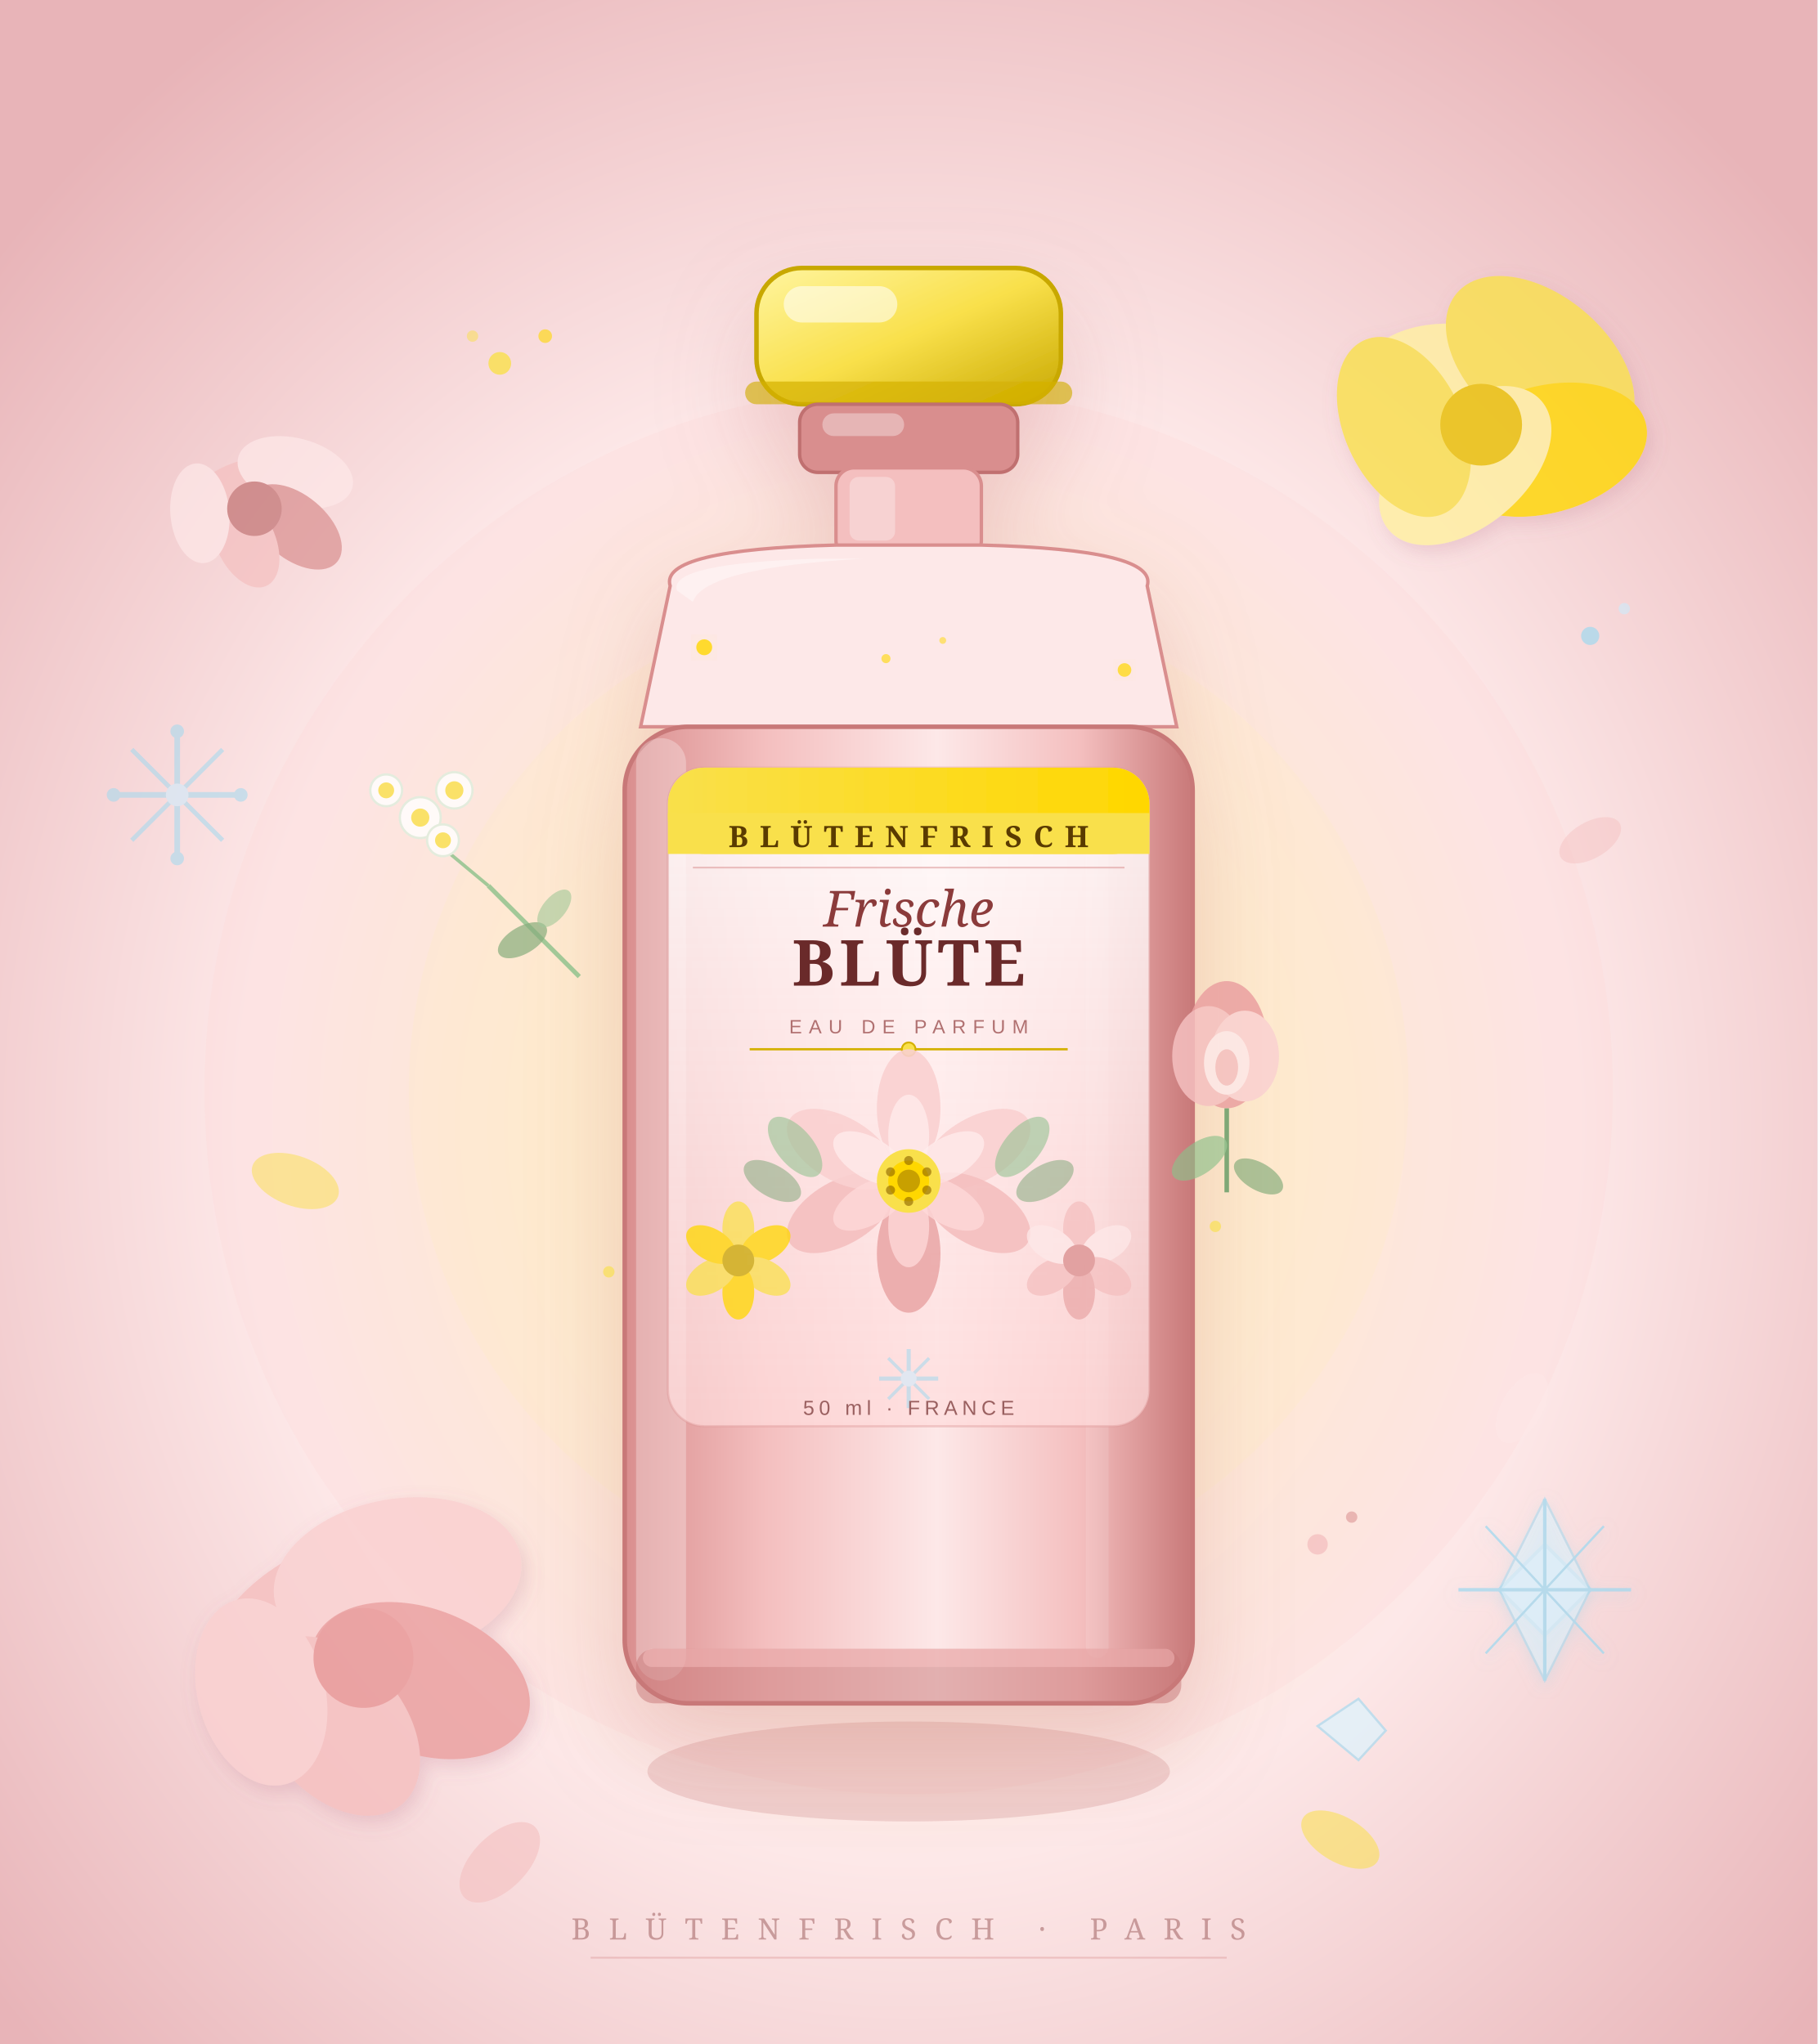
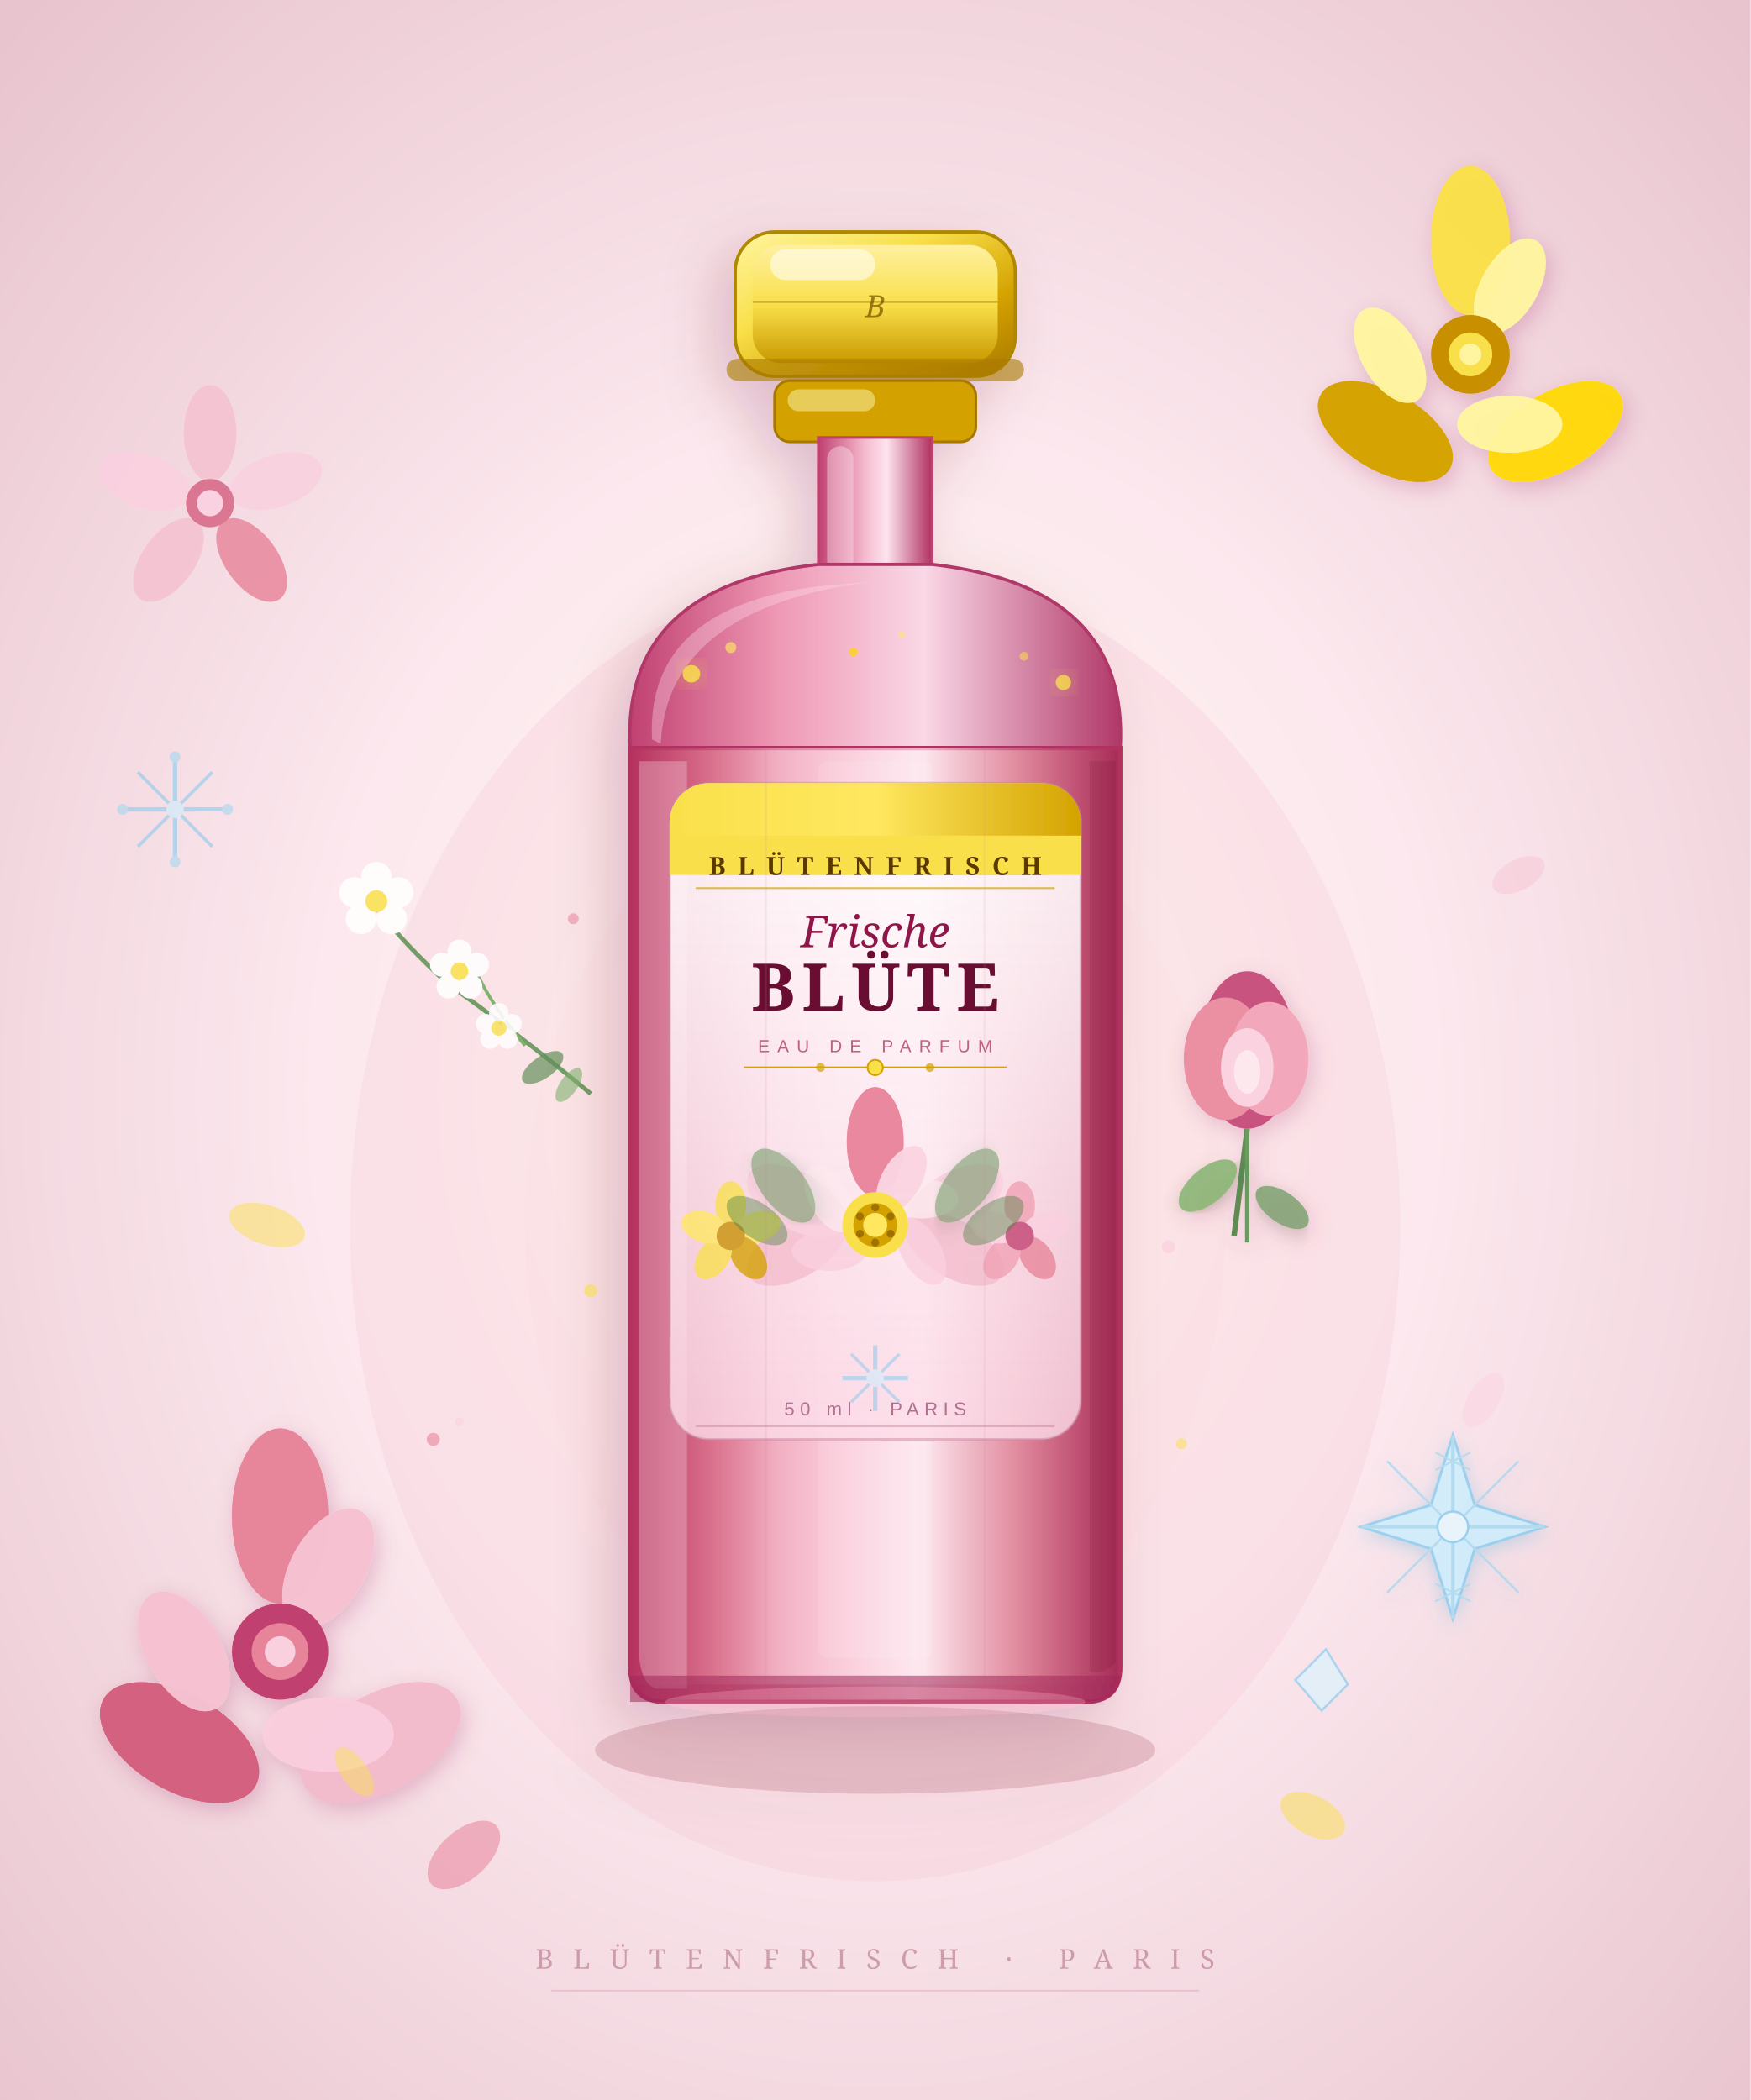
- <svg xmlns="http://www.w3.org/2000/svg" viewBox="0 0 800 900" width="800" height="900">
+ <svg xmlns="http://www.w3.org/2000/svg" viewBox="0 0 800 960" width="800" height="960">
  <defs>
-     <radialGradient id="bgGrad" cx="50%" cy="55%" r="65%">
-       <stop offset="0%" stop-color="#FFF6C0" />
-       <stop offset="55%" stop-color="#FDE8E8" />
-       <stop offset="100%" stop-color="#E8B4B8" />
+     <radialGradient id="bg" cx="50%" cy="52%" r="70%">
+       <stop offset="0%" stop-color="#FFF8F0" />
+       <stop offset="45%" stop-color="#FCE8EE" />
+       <stop offset="100%" stop-color="#E8C4CE" />
    </radialGradient>
-     <linearGradient id="bottleGrad" x1="0%" y1="0%" x2="100%" y2="0%">
-       <stop offset="0%" stop-color="#D98E8E" />
-       <stop offset="25%" stop-color="#F4BFBF" />
-       <stop offset="55%" stop-color="#FDE8E8" />
-       <stop offset="80%" stop-color="#F4BFBF" />
-       <stop offset="100%" stop-color="#C87878" />
-     </linearGradient>
-     <linearGradient id="capGrad" x1="0%" y1="0%" x2="100%" y2="100%">
+     <linearGradient id="bodyGrad" x1="0%" y1="0%" x2="100%" y2="0%">
+       <stop offset="0%" stop-color="#B03060" />
+       <stop offset="18%" stop-color="#D46080" />
+       <stop offset="40%" stop-color="#F0A0B8" />
+       <stop offset="58%" stop-color="#FAD4E0" />
+       <stop offset="78%" stop-color="#E8849A" />
+       <stop offset="100%" stop-color="#A02858" />
+     </linearGradient>
+     <linearGradient id="glassInner" x1="0%" y1="0%" x2="100%" y2="0%">
+       <stop offset="0%" stop-color="rgba(200,60,90,0.18)" />
+       <stop offset="30%" stop-color="rgba(255,220,230,0.50)" />
+       <stop offset="60%" stop-color="rgba(255,240,245,0.70)" />
+       <stop offset="100%" stop-color="rgba(180,50,80,0.22)" />
+     </linearGradient>
+     <linearGradient id="capGold" x1="0%" y1="0%" x2="100%" y2="100%">
      <stop offset="0%" stop-color="#FFF5A0" />
+       <stop offset="35%" stop-color="#F9E04B" />
+       <stop offset="70%" stop-color="#D4A200" />
+       <stop offset="100%" stop-color="#A87800" />
+     </linearGradient>
+     <linearGradient id="capGoldSide" x1="0%" y1="0%" x2="0%" y2="100%">
+       <stop offset="0%" stop-color="#FFF0A0" />
      <stop offset="50%" stop-color="#F9E04B" />
-       <stop offset="100%" stop-color="#C8A800" />
-     </linearGradient>
-     <linearGradient id="labelGrad" x1="0%" y1="0%" x2="0%" y2="100%">
-       <stop offset="0%" stop-color="rgba(255,255,255,0.85)" />
-       <stop offset="100%" stop-color="rgba(255,220,220,0.70)" />
-     </linearGradient>
-     <linearGradient id="stripeGrad" x1="0%" y1="0%" x2="100%" y2="0%">
+       <stop offset="100%" stop-color="#C89800" />
+     </linearGradient>
+     <linearGradient id="shoulderGrad" x1="0%" y1="0%" x2="100%" y2="0%">
+       <stop offset="0%" stop-color="#C04070" />
+       <stop offset="30%" stop-color="#EE98B4" />
+       <stop offset="60%" stop-color="#FAD8E6" />
+       <stop offset="100%" stop-color="#B03868" />
+     </linearGradient>
+     <linearGradient id="labelBase" x1="0%" y1="0%" x2="0%" y2="100%">
+       <stop offset="0%" stop-color="rgba(255,255,255,0.92)" />
+       <stop offset="100%" stop-color="rgba(252,220,232,0.80)" />
+     </linearGradient>
+     <linearGradient id="goldStripe" x1="0%" y1="0%" x2="100%" y2="0%">
      <stop offset="0%" stop-color="#F9E04B" />
-       <stop offset="100%" stop-color="#FFD700" />
-     </linearGradient>
-     <filter id="glow" x="-30%" y="-30%" width="160%" height="160%">
-       <feGaussianBlur stdDeviation="8" result="blur" />
+       <stop offset="50%" stop-color="#FFE860" />
+       <stop offset="100%" stop-color="#D4A200" />
+     </linearGradient>
+     <linearGradient id="neckGrad" x1="0%" y1="0%" x2="100%" y2="0%">
+       <stop offset="0%" stop-color="#C04070" />
+       <stop offset="40%" stop-color="#F4B8CC" />
+       <stop offset="60%" stop-color="#FDE4EE" />
+       <stop offset="100%" stop-color="#B03060" />
+     </linearGradient>
+     <filter id="bottleShadow" x="-25%" y="-10%" width="150%" height="130%">
+       <feDropShadow dx="0" dy="22" stdDeviation="28" flood-color="#901848" flood-opacity="0.32" />
+       <feDropShadow dx="-8" dy="8" stdDeviation="12" flood-color="#601030" flood-opacity="0.18" />
+     </filter>
+     <filter id="glow4" x="-40%" y="-40%" width="180%" height="180%">
+       <feGaussianBlur stdDeviation="6" result="b" />
      <feMerge>
-         <feMergeNode in="blur" />
+         <feMergeNode in="b" />
        <feMergeNode in="SourceGraphic" />
      </feMerge>
    </filter>
-     <filter id="shadow" x="-20%" y="-10%" width="140%" height="130%">
-       <feDropShadow dx="0" dy="18" stdDeviation="20" flood-color="#C87878" flood-opacity="0.30" />
-     </filter>
-     <filter id="petalShadow">
-       <feDropShadow dx="2" dy="3" stdDeviation="4" flood-color="#B06080" flood-opacity="0.25" />
-     </filter>
-     <filter id="iceShadow">
-       <feDropShadow dx="0" dy="2" stdDeviation="3" flood-color="#A0D8EF" flood-opacity="0.5" />
-     </filter>
-     <clipPath id="bottleClip">
-       <rect x="275" y="320" width="250" height="430" rx="28" />
+     <filter id="petalF">
+       <feDropShadow dx="2" dy="3" stdDeviation="5" flood-color="#901848" flood-opacity="0.20" />
+     </filter>
+     <filter id="iceF">
+       <feDropShadow dx="0" dy="2" stdDeviation="4" flood-color="#5ABADF" flood-opacity="0.45" />
+     </filter>
+     <filter id="leafF">
+       <feDropShadow dx="1" dy="2" stdDeviation="3" flood-color="#205030" flood-opacity="0.25" />
+     </filter>
+     <clipPath id="bodyClip">
+       <path d="M288,340 Q280,340 278,352 L278,756 Q278,770 292,770 L508,770 Q522,770 522,756 L522,352 Q520,340 512,340 Z" />
    </clipPath>
  </defs>
-   <rect width="800" height="900" fill="url(#bgGrad)" />
-   <circle cx="400" cy="480" r="310" fill="rgba(255,200,200,0.15)" />
-   <circle cx="400" cy="480" r="220" fill="rgba(255,240,150,0.10)" />
-   <g filter="url(#petalShadow)" opacity="0.85">
-     <ellipse cx="145" cy="720" rx="60" ry="38" fill="#F4BFBF" transform="rotate(-30,145,720)" />
-     <ellipse cx="175" cy="695" rx="55" ry="35" fill="#F9D0D0" transform="rotate(-10,175,695)" />
-     <ellipse cx="185" cy="740" rx="50" ry="32" fill="#EAA0A0" transform="rotate(20,185,740)" />
-     <ellipse cx="148" cy="760" rx="45" ry="30" fill="#F4BFBF" transform="rotate(50,148,760)" />
-     <ellipse cx="115" cy="745" rx="42" ry="28" fill="#F9D0D0" transform="rotate(75,115,745)" />
-     <circle cx="160" cy="730" r="22" fill="#E89898" />
-   </g>
-   <g filter="url(#petalShadow)" opacity="0.80">
-     <ellipse cx="648" cy="178" rx="52" ry="34" fill="#FFF0A0" transform="rotate(15,648,178)" />
-     <ellipse cx="678" cy="160" rx="48" ry="30" fill="#F9E04B" transform="rotate(40,678,160)" />
-     <ellipse cx="680" cy="198" rx="46" ry="28" fill="#FFD700" transform="rotate(-15,680,198)" />
-     <ellipse cx="645" cy="205" rx="44" ry="27" fill="#FFF0A0" transform="rotate(-40,645,205)" />
-     <ellipse cx="618" cy="188" rx="42" ry="26" fill="#F9E04B" transform="rotate(65,618,188)" />
-     <circle cx="652" cy="187" r="18" fill="#E8C000" />
-   </g>
-   <g opacity="0.70">
-     <ellipse cx="108" cy="220" rx="28" ry="17" fill="#F4BFBF" transform="rotate(-20,108,220)" />
-     <ellipse cx="130" cy="208" rx="26" ry="15" fill="#FDE8E8" transform="rotate(15,130,208)" />
-     <ellipse cx="130" cy="232" rx="24" ry="14" fill="#D98E8E" transform="rotate(40,130,232)" />
-     <ellipse cx="108" cy="238" rx="22" ry="13" fill="#F4BFBF" transform="rotate(65,108,238)" />
-     <ellipse cx="88" cy="226" rx="22" ry="13" fill="#FDE8E8" transform="rotate(85,88,226)" />
-     <circle cx="112" cy="224" r="12" fill="#C07070" />
-   </g>
-   <ellipse cx="220" cy="820" rx="22" ry="12" fill="#F4BFBF" transform="rotate(-45,220,820)" opacity="0.6" />
-   <ellipse cx="590" cy="810" rx="19" ry="10" fill="#F9E04B" transform="rotate(30,590,810)" opacity="0.55" />
-   <ellipse cx="670" cy="620" rx="17" ry="9" fill="#FDE8E8" transform="rotate(-60,670,620)" opacity="0.5" />
-   <ellipse cx="130" cy="520" rx="20" ry="11" fill="#F9E04B" transform="rotate(20,130,520)" opacity="0.5" />
-   <ellipse cx="700" cy="370" rx="15" ry="8" fill="#F4BFBF" transform="rotate(-30,700,370)" opacity="0.45" />
-   <g filter="url(#iceShadow)" opacity="0.75">
-     <polygon points="660,700 680,680 700,700 680,720" fill="#C8EDFF" stroke="#A0D8EF" stroke-width="1.5" />
-     <polygon points="660,700 680,660 700,700 680,740" fill="#D8F4FF" stroke="#A0D8EF" stroke-width="1" opacity="0.7" />
-     <line x1="680" y1="660" x2="680" y2="740" stroke="#A0D8EF" stroke-width="1.5" />
-     <line x1="642" y1="700" x2="718" y2="700" stroke="#A0D8EF" stroke-width="1.5" />
-     <line x1="654" y1="672" x2="706" y2="728" stroke="#A0D8EF" stroke-width="1" />
-     <line x1="654" y1="728" x2="706" y2="672" stroke="#A0D8EF" stroke-width="1" />
-   </g>
-   <g opacity="0.55" transform="translate(78,350)">
-     <line x1="0" y1="-28" x2="0" y2="28" stroke="#A0D8EF" stroke-width="2.5" />
-     <line x1="-28" y1="0" x2="28" y2="0" stroke="#A0D8EF" stroke-width="2.5" />
-     <line x1="-20" y1="-20" x2="20" y2="20" stroke="#A0D8EF" stroke-width="2" />
-     <line x1="-20" y1="20" x2="20" y2="-20" stroke="#A0D8EF" stroke-width="2" />
-     <circle cx="0" cy="0" r="5" fill="#C8EDFF" />
-     <circle cx="0" cy="-28" r="3" fill="#A0D8EF" />
-     <circle cx="0" cy="28" r="3" fill="#A0D8EF" />
-     <circle cx="-28" cy="0" r="3" fill="#A0D8EF" />
-     <circle cx="28" cy="0" r="3" fill="#A0D8EF" />
-   </g>
-   <polygon points="580,760 598,748 610,762 598,775" fill="#D8F4FF" stroke="#A0D8EF" stroke-width="1" opacity="0.65" />
-   <circle cx="220" cy="160" r="5" fill="#F9E04B" opacity="0.8" />
-   <circle cx="240" cy="148" r="3" fill="#FFD700" opacity="0.6" />
-   <circle cx="208" cy="148" r="2.5" fill="#F9E04B" opacity="0.5" />
-   <circle cx="580" cy="680" r="4.5" fill="#F4BFBF" opacity="0.75" />
-   <circle cx="595" cy="668" r="2.5" fill="#D98E8E" opacity="0.55" />
-   <circle cx="700" cy="280" r="4" fill="#A0D8EF" opacity="0.7" />
-   <circle cx="715" cy="268" r="2.5" fill="#C8EDFF" opacity="0.55" />
-   <ellipse cx="400" cy="780" rx="115" ry="22" fill="rgba(180,80,80,0.18)" />
-   <g filter="url(#shadow)">
-     <rect x="333" y="118" width="134" height="60" rx="20" fill="url(#capGrad)" stroke="#C8A800" stroke-width="2" />
-     <rect x="345" y="126" width="50" height="16" rx="8" fill="rgba(255,255,255,0.55)" />
-     <rect x="328" y="168" width="144" height="10" rx="5" fill="#D4B000" opacity="0.7" />
-     <rect x="352" y="178" width="96" height="30" rx="8" fill="#D98E8E" stroke="#C07070" stroke-width="1.5" />
-     <rect x="362" y="182" width="36" height="10" rx="5" fill="rgba(255,255,255,0.35)" />
-     <rect x="368" y="206" width="64" height="40" rx="8" fill="#F4BFBF" stroke="#D98E8E" stroke-width="1.5" />
-     <rect x="374" y="210" width="20" height="28" rx="4" fill="rgba(255,255,255,0.30)" />
-     <path d="M295,258 Q290,242 368,240 L432,240 Q510,242 505,258 L518,320 H282 Z" fill="#FDE8E8" stroke="#D98E8E" stroke-width="1.5" />
-     <path d="M298,260 Q294,248 360,246 L380,246 Q310,250 305,265 Z" fill="rgba(255,255,255,0.4)" />
-     <rect x="275" y="320" width="250" height="430" rx="28" fill="url(#bottleGrad)" stroke="#C87878" stroke-width="2" />
-     <rect x="280" y="325" width="22" height="415" rx="11" fill="rgba(255,255,255,0.28)" />
-     <rect x="478" y="340" width="10" height="390" rx="5" fill="rgba(255,255,255,0.12)" />
-     <rect x="294" y="338" width="212" height="290" rx="16" fill="url(#labelGrad)" stroke="rgba(220,150,150,0.4)" stroke-width="1" />
-     <rect x="294" y="338" width="212" height="38" rx="16" fill="url(#stripeGrad)" />
-     <rect x="294" y="358" width="212" height="18" fill="#F9E04B" />
-     <text x="400" y="373" text-anchor="middle" font-family="Georgia,serif" font-size="13" font-weight="bold" letter-spacing="5" fill="#5a3a00">BLÜTENFRISCH</text>
-     <line x1="305" y1="382" x2="495" y2="382" stroke="#D98E8E" stroke-width="0.8" opacity="0.5" />
-     <text x="400" y="408" text-anchor="middle" font-family="Georgia,serif" font-size="22" font-style="italic" fill="#8B3A3A">Frische</text>
-     <text x="400" y="434" text-anchor="middle" font-family="Georgia,serif" font-size="28" font-weight="bold" letter-spacing="2" fill="#6B2A2A">BLÜTE</text>
-     <text x="400" y="455" text-anchor="middle" font-family="Arial,sans-serif" font-size="8.5" letter-spacing="3" fill="#B07070">EAU DE PARFUM</text>
-     <line x1="330" y1="462" x2="470" y2="462" stroke="#D4B000" stroke-width="1" />
-     <circle cx="400" cy="462" r="3" fill="#F9E04B" stroke="#D4B000" stroke-width="0.8" />
-     <g transform="translate(400,520)">
-       <ellipse cx="0" cy="-32" rx="14" ry="26" fill="#F9D0D0" opacity="0.9" />
-       <ellipse cx="30" cy="-14" rx="14" ry="26" fill="#F9D0D0" opacity="0.9" transform="rotate(60,30,-14)" />
-       <ellipse cx="30" cy="14" rx="14" ry="26" fill="#F4BFBF" opacity="0.9" transform="rotate(120,30,14)" />
-       <ellipse cx="0" cy="32" rx="14" ry="26" fill="#EAA8A8" opacity="0.9" />
-       <ellipse cx="-30" cy="14" rx="14" ry="26" fill="#F4BFBF" opacity="0.9" transform="rotate(-120,-30,14)" />
-       <ellipse cx="-30" cy="-14" rx="14" ry="26" fill="#F9D0D0" opacity="0.9" transform="rotate(-60,-30,-14)" />
-       <ellipse cx="0" cy="-20" rx="9" ry="18" fill="#FFECEC" opacity="0.75" />
-       <ellipse cx="17" cy="-10" rx="9" ry="18" fill="#FFECEC" opacity="0.75" transform="rotate(60,17,-10)" />
-       <ellipse cx="17" cy="10" rx="9" ry="18" fill="#FFDADA" opacity="0.75" transform="rotate(120,17,10)" />
-       <ellipse cx="0" cy="20" rx="9" ry="18" fill="#FFDADA" opacity="0.75" />
-       <ellipse cx="-17" cy="10" rx="9" ry="18" fill="#FFDADA" opacity="0.75" transform="rotate(-120,-17,10)" />
-       <ellipse cx="-17" cy="-10" rx="9" ry="18" fill="#FFECEC" opacity="0.75" transform="rotate(-60,-17,-10)" />
-       <circle cx="0" cy="0" r="14" fill="#F9E04B" />
-       <circle cx="0" cy="0" r="9" fill="#FFD700" />
-       <circle cx="0" cy="0" r="5" fill="#C8A000" />
-       <circle cx="0" cy="-9" r="2" fill="#8B6000" opacity="0.6" />
-       <circle cx="8" cy="-4" r="2" fill="#8B6000" opacity="0.6" />
-       <circle cx="8" cy="4" r="2" fill="#8B6000" opacity="0.6" />
-       <circle cx="0" cy="9" r="2" fill="#8B6000" opacity="0.6" />
-       <circle cx="-8" cy="4" r="2" fill="#8B6000" opacity="0.6" />
-       <circle cx="-8" cy="-4" r="2" fill="#8B6000" opacity="0.6" />
-     </g>
-     <g transform="translate(325,555)" opacity="0.75">
-       <ellipse cx="0" cy="-14" rx="7" ry="12" fill="#F9E04B" />
-       <ellipse cx="12" cy="-7" rx="7" ry="12" fill="#FFD700" transform="rotate(60,12,-7)" />
-       <ellipse cx="12" cy="7" rx="7" ry="12" fill="#F9E04B" transform="rotate(120,12,7)" />
-       <ellipse cx="0" cy="14" rx="7" ry="12" fill="#FFD700" />
-       <ellipse cx="-12" cy="7" rx="7" ry="12" fill="#F9E04B" transform="rotate(-120,-12,7)" />
-       <ellipse cx="-12" cy="-7" rx="7" ry="12" fill="#FFD700" transform="rotate(-60,-12,-7)" />
-       <circle cx="0" cy="0" r="7" fill="#C8A800" />
-     </g>
-     <g transform="translate(475,555)" opacity="0.75">
-       <ellipse cx="0" cy="-14" rx="7" ry="12" fill="#F4BFBF" />
-       <ellipse cx="12" cy="-7" rx="7" ry="12" fill="#FDE8E8" transform="rotate(60,12,-7)" />
-       <ellipse cx="12" cy="7" rx="7" ry="12" fill="#F4BFBF" transform="rotate(120,12,7)" />
-       <ellipse cx="0" cy="14" rx="7" ry="12" fill="#EAA8A8" />
-       <ellipse cx="-12" cy="7" rx="7" ry="12" fill="#F4BFBF" transform="rotate(-120,-12,7)" />
-       <ellipse cx="-12" cy="-7" rx="7" ry="12" fill="#FDE8E8" transform="rotate(-60,-12,-7)" />
-       <circle cx="0" cy="0" r="7" fill="#D98E8E" />
-     </g>
-     <ellipse cx="350" cy="505" rx="8" ry="16" fill="#8BC08A" transform="rotate(-40,350,505)" opacity="0.55" />
-     <ellipse cx="340" cy="520" rx="7" ry="14" fill="#6A9E68" transform="rotate(-60,340,520)" opacity="0.45" />
-     <ellipse cx="450" cy="505" rx="8" ry="16" fill="#8BC08A" transform="rotate(40,450,505)" opacity="0.55" />
-     <ellipse cx="460" cy="520" rx="7" ry="14" fill="#6A9E68" transform="rotate(60,460,520)" opacity="0.45" />
-     <g transform="translate(400,607)" opacity="0.55">
-       <line x1="0" y1="-13" x2="0" y2="13" stroke="#A0D8EF" stroke-width="1.8" />
-       <line x1="-13" y1="0" x2="13" y2="0" stroke="#A0D8EF" stroke-width="1.8" />
-       <line x1="-9" y1="-9" x2="9" y2="9" stroke="#A0D8EF" stroke-width="1.4" />
-       <line x1="-9" y1="9" x2="9" y2="-9" stroke="#A0D8EF" stroke-width="1.4" />
-       <circle cx="0" cy="0" r="3.5" fill="#C8EDFF" />
-     </g>
-     <text x="400" y="623" text-anchor="middle" font-family="Arial,sans-serif" font-size="9" letter-spacing="2" fill="#9a6060">50 ml · FRANCE</text>
-     <rect x="280" y="726" width="240" height="24" rx="8" fill="#C87878" opacity="0.5" />
-     <rect x="283" y="726" width="234" height="8" rx="4" fill="rgba(255,200,200,0.4)" />
-   </g>
-   <g opacity="0.80">
-     <line x1="255" y1="430" x2="215" y2="390" stroke="#8BC08A" stroke-width="2" />
-     <line x1="215" y1="390" x2="185" y2="365" stroke="#8BC08A" stroke-width="1.5" />
-     <circle cx="185" cy="360" r="9" fill="white" stroke="#DDEEDD" stroke-width="1" />
-     <circle cx="185" cy="360" r="4" fill="#F9E04B" />
-     <circle cx="200" cy="348" r="8" fill="white" stroke="#DDEEDD" stroke-width="1" />
-     <circle cx="200" cy="348" r="4" fill="#F9E04B" />
-     <circle cx="170" cy="348" r="7" fill="white" stroke="#DDEEDD" stroke-width="1" />
-     <circle cx="170" cy="348" r="3.5" fill="#F9E04B" />
-     <circle cx="195" cy="370" r="7" fill="white" stroke="#DDEEDD" stroke-width="1" />
-     <circle cx="195" cy="370" r="3.5" fill="#F9E04B" />
-     <ellipse cx="230" cy="414" rx="12" ry="6" fill="#6A9E68" transform="rotate(-30,230,414)" opacity="0.7" />
-     <ellipse cx="244" cy="400" rx="10" ry="5" fill="#8BC08A" transform="rotate(-50,244,400)" opacity="0.6" />
-   </g>
-   <g opacity="0.85" transform="translate(540,460)">
-     <ellipse cx="0" cy="0" rx="18" ry="28" fill="#EAA0A0" />
-     <ellipse cx="-8" cy="5" rx="16" ry="22" fill="#F4BFBF" />
-     <ellipse cx="8" cy="5" rx="15" ry="20" fill="#F9D0D0" />
-     <ellipse cx="0" cy="8" rx="10" ry="14" fill="#FDE8E8" />
-     <ellipse cx="0" cy="10" rx="5" ry="8" fill="#F4BFBF" />
-     <line x1="0" y1="28" x2="0" y2="65" stroke="#6A9E68" stroke-width="2" />
-     <ellipse cx="-12" cy="50" rx="14" ry="7" fill="#8BC08A" transform="rotate(-35,-12,50)" opacity="0.75" />
-     <ellipse cx="14" cy="58" rx="12" ry="6" fill="#6A9E68" transform="rotate(30,14,58)" opacity="0.65" />
-   </g>
-   <circle cx="310" cy="285" r="3.5" fill="#FFD700" opacity="0.8" filter="url(#glow)" />
-   <circle cx="495" cy="295" r="3" fill="#FFD700" opacity="0.7" filter="url(#glow)" />
-   <circle cx="268" cy="560" r="2.5" fill="#F9E04B" opacity="0.65" />
-   <circle cx="535" cy="540" r="2.5" fill="#F9E04B" opacity="0.65" />
-   <circle cx="390" cy="290" r="2" fill="#FFD700" opacity="0.6" />
-   <circle cx="415" cy="282" r="1.5" fill="#FFD700" opacity="0.5" />
-   <text x="400" y="854" text-anchor="middle" font-family="Georgia,serif" font-size="13" letter-spacing="8" fill="rgba(140,70,70,0.45)">BLÜTENFRISCH · PARIS</text>
-   <line x1="260" y1="862" x2="540" y2="862" stroke="rgba(200,100,100,0.25)" stroke-width="0.8" />
+   <rect width="800" height="960" fill="url(#bg)" />
+   <ellipse cx="400" cy="560" rx="240" ry="300" fill="rgba(240,150,180,0.12)" />
+   <ellipse cx="400" cy="560" rx="160" ry="210" fill="rgba(255,200,215,0.10)" />
+   <g filter="url(#petalF)" transform="translate(128,755)">
+     <ellipse cx="0" cy="-62" rx="22" ry="40" fill="#E8849A" transform="rotate(0)" opacity="0.9" />
+     <ellipse cx="59" cy="-19" rx="22" ry="40" fill="#F0A0B4" transform="rotate(60)" opacity="0.9" />
+     <ellipse cx="59" cy="19" rx="22" ry="40" fill="#D46080" transform="rotate(120)" opacity="0.9" />
+     <ellipse cx="0" cy="62" rx="22" ry="40" fill="#E8849A" transform="rotate(180)" opacity="0.9" />
+     <ellipse cx="-59" cy="19" rx="22" ry="40" fill="#F4BFCF" transform="rotate(240)" opacity="0.9" />
+     <ellipse cx="-59" cy="-19" rx="22" ry="40" fill="#D46080" transform="rotate(300)" opacity="0.9" />
+     <ellipse cx="0" cy="-44" rx="17" ry="30" fill="#FAD0DF" transform="rotate(30)" opacity="0.85" />
+     <ellipse cx="38" cy="-22" rx="17" ry="30" fill="#F4BFCF" transform="rotate(90)" opacity="0.85" />
+     <ellipse cx="38" cy="22" rx="17" ry="30" fill="#FAD0DF" transform="rotate(150)" opacity="0.85" />
+     <ellipse cx="0" cy="44" rx="17" ry="30" fill="#F4BFCF" transform="rotate(210)" opacity="0.85" />
+     <ellipse cx="-38" cy="22" rx="17" ry="30" fill="#FAD0DF" transform="rotate(270)" opacity="0.85" />
+     <ellipse cx="-38" cy="-22" rx="17" ry="30" fill="#F4BFCF" transform="rotate(330)" opacity="0.85" />
+     <circle cx="0" cy="0" r="22" fill="#C04070" />
+     <circle cx="0" cy="0" r="13" fill="#E8849A" />
+     <circle cx="0" cy="0" r="7" fill="#FAD0DF" />
+   </g>
+   <g filter="url(#petalF)" transform="translate(672,162)">
+     <ellipse cx="0" cy="-52" rx="18" ry="34" fill="#F9E04B" transform="rotate(0)" opacity="0.88" />
+     <ellipse cx="50" cy="-16" rx="18" ry="34" fill="#FFE860" transform="rotate(60)" opacity="0.88" />
+     <ellipse cx="50" cy="16" rx="18" ry="34" fill="#D4A200" transform="rotate(120)" opacity="0.88" />
+     <ellipse cx="0" cy="52" rx="18" ry="34" fill="#F9E04B" transform="rotate(180)" opacity="0.88" />
+     <ellipse cx="-50" cy="16" rx="18" ry="34" fill="#FFD700" transform="rotate(240)" opacity="0.88" />
+     <ellipse cx="-50" cy="-16" rx="18" ry="34" fill="#D4A200" transform="rotate(300)" opacity="0.88" />
+     <ellipse cx="0" cy="-36" rx="13" ry="24" fill="#FFF5A0" transform="rotate(30)" opacity="0.80" />
+     <ellipse cx="32" cy="-18" rx="13" ry="24" fill="#FFF5A0" transform="rotate(90)" opacity="0.80" />
+     <ellipse cx="32" cy="18" rx="13" ry="24" fill="#FFF5A0" transform="rotate(150)" opacity="0.80" />
+     <ellipse cx="0" cy="36" rx="13" ry="24" fill="#FFF5A0" transform="rotate(210)" opacity="0.80" />
+     <ellipse cx="-32" cy="18" rx="13" ry="24" fill="#FFF5A0" transform="rotate(270)" opacity="0.80" />
+     <ellipse cx="-32" cy="-18" rx="13" ry="24" fill="#FFF5A0" transform="rotate(330)" opacity="0.80" />
+     <circle cx="0" cy="0" r="18" fill="#C89000" />
+     <circle cx="0" cy="0" r="10" fill="#F9E04B" />
+     <circle cx="0" cy="0" r="5" fill="#FFF5A0" />
+   </g>
+   <g transform="translate(96,230)" opacity="0.82">
+     <ellipse cx="0" cy="-32" rx="12" ry="22" fill="#F4BFCF" />
+     <ellipse cx="30" cy="-10" rx="12" ry="22" fill="#FAD0DF" transform="rotate(72,30,-10)" />
+     <ellipse cx="19" cy="26" rx="12" ry="22" fill="#E8849A" transform="rotate(144,19,26)" />
+     <ellipse cx="-19" cy="26" rx="12" ry="22" fill="#F4BFCF" transform="rotate(216,-19,26)" />
+     <ellipse cx="-30" cy="-10" rx="12" ry="22" fill="#FAD0DF" transform="rotate(288,-30,-10)" />
+     <circle cx="0" cy="0" r="11" fill="#D46080" />
+     <circle cx="0" cy="0" r="6" fill="#FAD0DF" />
+   </g>
+   <g transform="translate(570,480)" filter="url(#petalF)" opacity="0.88">
+     <ellipse cx="0" cy="0" rx="22" ry="36" fill="#C04070" />
+     <ellipse cx="-10" cy="4" rx="19" ry="28" fill="#E8849A" />
+     <ellipse cx="10" cy="4" rx="18" ry="26" fill="#F0A0B4" />
+     <ellipse cx="0" cy="8" rx="12" ry="18" fill="#FAD0DF" />
+     <ellipse cx="0" cy="10" rx="6" ry="10" fill="#FDE8EE" />
+     <line x1="0" y1="36" x2="-6" y2="85" stroke="#4A8040" stroke-width="2.5" />
+     <line x1="0" y1="36" x2="0" y2="88" stroke="#5A9050" stroke-width="2" />
+     <ellipse cx="-18" cy="62" rx="16" ry="8" fill="#6AAA58" transform="rotate(-40,-18,62)" filter="url(#leafF)" opacity="0.8" />
+     <ellipse cx="16" cy="72" rx="14" ry="7" fill="#5A9050" transform="rotate(35,16,72)" filter="url(#leafF)" opacity="0.75" />
+   </g>
+   <g opacity="0.85">
+     <path d="M270,500 Q240,475 205,450 Q185,432 172,415" stroke="#5A9050" stroke-width="2" fill="none" />
+     <path d="M240,478 Q225,460 218,445" stroke="#6AAA58" stroke-width="1.5" fill="none" />
+     <g transform="translate(172,412)">
+       <circle cx="0" cy="-11" r="7" fill="white" />
+       <circle cx="10" cy="-4" r="7" fill="white" />
+       <circle cx="7" cy="8" r="7" fill="white" />
+       <circle cx="-7" cy="8" r="7" fill="white" />
+       <circle cx="-10" cy="-4" r="7" fill="white" />
+       <circle cx="0" cy="0" r="5" fill="#F9E04B" />
+     </g>
+     <g transform="translate(210,444)">
+       <circle cx="0" cy="-9" r="5.5" fill="white" />
+       <circle cx="8" cy="-3" r="5.5" fill="white" />
+       <circle cx="5" cy="7" r="5.5" fill="white" />
+       <circle cx="-5" cy="7" r="5.5" fill="white" />
+       <circle cx="-8" cy="-3" r="5.5" fill="white" />
+       <circle cx="0" cy="0" r="4" fill="#F9E04B" />
+     </g>
+     <g transform="translate(228,470)">
+       <circle cx="0" cy="-7" r="4.5" fill="white" opacity="0.9" />
+       <circle cx="6" cy="-2" r="4.5" fill="white" opacity="0.9" />
+       <circle cx="4" cy="5" r="4.5" fill="white" opacity="0.9" />
+       <circle cx="-4" cy="5" r="4.5" fill="white" opacity="0.9" />
+       <circle cx="-6" cy="-2" r="4.5" fill="white" opacity="0.9" />
+       <circle cx="0" cy="0" r="3.5" fill="#F9E04B" opacity="0.9" />
+     </g>
+     <ellipse cx="248" cy="488" rx="11" ry="5" fill="#4A8040" transform="rotate(-35,248,488)" opacity="0.7" />
+     <ellipse cx="260" cy="496" rx="9" ry="4" fill="#6AAA58" transform="rotate(-55,260,496)" opacity="0.6" />
+   </g>
+   <ellipse cx="212" cy="848" rx="20" ry="11" fill="#E8849A" transform="rotate(-42,212,848)" opacity="0.55" />
+   <ellipse cx="600" cy="830" rx="16" ry="9" fill="#F9E04B" transform="rotate(28,600,830)" opacity="0.50" />
+   <ellipse cx="678" cy="640" rx="14" ry="7" fill="#FAD0DF" transform="rotate(-58,678,640)" opacity="0.45" />
+   <ellipse cx="122" cy="560" rx="18" ry="9" fill="#F9E04B" transform="rotate(18,122,560)" opacity="0.48" />
+   <ellipse cx="694" cy="400" rx="13" ry="7" fill="#F4BFCF" transform="rotate(-28,694,400)" opacity="0.42" />
+   <ellipse cx="162" cy="810" rx="13" ry="6" fill="#F9E04B" transform="rotate(55,162,810)" opacity="0.45" />
+   <g filter="url(#iceF)" transform="translate(664,698)" opacity="0.78">
+     <polygon points="0,-42 10,-10 42,0 10,10 0,42 -10,10 -42,0 -10,-10" fill="#C8EEFF" stroke="#82CBEF" stroke-width="1.2" />
+     <line x1="0" y1="-42" x2="0" y2="42" stroke="#A0D8EF" stroke-width="1.5" />
+     <line x1="-42" y1="0" x2="42" y2="0" stroke="#A0D8EF" stroke-width="1.5" />
+     <line x1="-30" y1="-30" x2="30" y2="30" stroke="#A0D8EF" stroke-width="1" />
+     <line x1="-30" y1="30" x2="30" y2="-30" stroke="#A0D8EF" stroke-width="1" />
+     <circle cx="0" cy="0" r="7" fill="#E4F8FF" stroke="#82CBEF" stroke-width="1" />
+     <line x1="-8" y1="-34" x2="8" y2="-26" stroke="#A0D8EF" stroke-width="0.8" />
+     <line x1="-8" y1="-26" x2="8" y2="-34" stroke="#A0D8EF" stroke-width="0.8" />
+     <line x1="-8" y1="34" x2="8" y2="26" stroke="#A0D8EF" stroke-width="0.8" />
+     <line x1="-8" y1="26" x2="8" y2="34" stroke="#A0D8EF" stroke-width="0.8" />
+   </g>
+   <g transform="translate(80,370)" opacity="0.58">
+     <line x1="0" y1="-24" x2="0" y2="24" stroke="#82CBEF" stroke-width="2" />
+     <line x1="-24" y1="0" x2="24" y2="0" stroke="#82CBEF" stroke-width="2" />
+     <line x1="-17" y1="-17" x2="17" y2="17" stroke="#82CBEF" stroke-width="1.5" />
+     <line x1="-17" y1="17" x2="17" y2="-17" stroke="#82CBEF" stroke-width="1.5" />
+     <circle cx="0" cy="0" r="4" fill="#C8EEFF" />
+     <circle cx="0" cy="-24" r="2.5" fill="#A0D8EF" />
+     <circle cx="0" cy="24" r="2.5" fill="#A0D8EF" />
+     <circle cx="-24" cy="0" r="2.5" fill="#A0D8EF" />
+     <circle cx="24" cy="0" r="2.5" fill="#A0D8EF" />
+   </g>
+   <polygon points="592,768 606,754 616,770 604,782" fill="#D8F4FF" stroke="#82CBEF" stroke-width="1" opacity="0.65" />
+   <g filter="url(#bottleShadow)">
+     <ellipse cx="400" cy="800" rx="128" ry="20" fill="rgba(140,30,60,0.18)" />
+     <rect x="336" y="106" width="128" height="66" rx="18" fill="url(#capGold)" stroke="#B08800" stroke-width="1.5" />
+     <rect x="344" y="112" width="112" height="54" rx="13" fill="url(#capGoldSide)" />
+     <rect x="352" y="114" width="48" height="14" rx="7" fill="rgba(255,255,255,0.55)" />
+     <line x1="344" y1="138" x2="456" y2="138" stroke="rgba(160,120,0,0.5)" stroke-width="1" />
+     <text x="400" y="145" text-anchor="middle" font-family="Georgia,serif" font-size="14" font-style="italic" fill="#7A5800" opacity="0.75">B</text>
+     <rect x="332" y="164" width="136" height="10" rx="5" fill="#A87800" opacity="0.6" />
+     <rect x="354" y="174" width="92" height="28" rx="7" fill="#D4A200" stroke="#A87800" stroke-width="1.2" />
+     <rect x="360" y="178" width="40" height="10" rx="5" fill="rgba(255,255,200,0.45)" />
+     <path d="M374,200 L374,258 Q374,268 386,268 L414,268 Q426,268 426,258 L426,200 Z" fill="url(#neckGrad)" stroke="#C04070" stroke-width="1.2" />
+     <rect x="378" y="204" width="12" height="58" rx="6" fill="rgba(255,230,240,0.40)" />
+     <path d="M288,342 Q284,268 374,258 L426,258 Q516,268 512,342 Z" fill="url(#shoulderGrad)" stroke="#B03868" stroke-width="1.5" />
+     <path d="M298,338 Q295,278 374,268 L398,266 Q305,278 302,340 Z" fill="rgba(255,220,235,0.35)" />
+     <path d="M288,342 L288,762 Q288,778 304,778 L496,778 Q512,778 512,762 L512,342 Z" fill="url(#bodyGrad)" stroke="#B03060" stroke-width="2" />
+     <path d="M288,342 L288,762 Q288,778 304,778 L496,778 Q512,778 512,762 L512,342 Z" fill="url(#glassInner)" clip-path="url(#bodyClip)" />
+     <path d="M292,348 Q292,348 292,756 Q293,770 300,772 L314,772 L314,348 Q308,348 292,348 Z" fill="rgba(255,230,240,0.30)" rx="6" />
+     <path d="M498,348 L498,764 Q504,766 510,760 L510,348 Z" fill="rgba(120,20,50,0.18)" />
+     <rect x="374" y="348" width="52" height="410" rx="4" fill="rgba(255,245,250,0.12)" />
+     <rect x="306" y="358" width="188" height="300" rx="18" fill="url(#labelBase)" stroke="rgba(200,130,155,0.45)" stroke-width="1.2" />
+     <rect x="306" y="358" width="188" height="42" rx="18" fill="url(#goldStripe)" />
+     <rect x="306" y="382" width="188" height="18" fill="#F9E04B" />
+     <text x="400" y="400" text-anchor="middle" font-family="Georgia,serif" font-size="11.5" font-weight="bold" letter-spacing="5.5" fill="#5A3800">BLÜTENFRISCH</text>
+     <line x1="318" y1="406" x2="482" y2="406" stroke="#D4A200" stroke-width="0.8" opacity="0.7" />
+     <text x="400" y="433" text-anchor="middle" font-family="Georgia,serif" font-size="20" font-style="italic" fill="#901848">Frische</text>
+     <text x="400" y="462" text-anchor="middle" font-family="Georgia,serif" font-size="30" font-weight="bold" letter-spacing="3" fill="#6A1030">BLÜTE</text>
+     <text x="400" y="481" text-anchor="middle" font-family="Arial,sans-serif" font-size="8" letter-spacing="3.5" fill="#C06080">EAU DE PARFUM</text>
+     <line x1="340" y1="488" x2="460" y2="488" stroke="#D4A200" stroke-width="0.9" />
+     <circle cx="400" cy="488" r="3.5" fill="#F9E04B" stroke="#D4A200" stroke-width="0.8" />
+     <circle cx="375" cy="488" r="2" fill="#D4A200" opacity="0.7" />
+     <circle cx="425" cy="488" r="2" fill="#D4A200" opacity="0.7" />
+     <g transform="translate(400,560)">
+       <ellipse cx="0" cy="-38" rx="13" ry="25" fill="#F0A0B8" opacity="0.88" transform="rotate(0)" />
+       <ellipse cx="36" cy="-11" rx="13" ry="25" fill="#FAD0DF" opacity="0.88" transform="rotate(60,36,-11)" />
+       <ellipse cx="36" cy="11" rx="13" ry="25" fill="#F4BFCF" opacity="0.88" transform="rotate(120,36,11)" />
+       <ellipse cx="0" cy="38" rx="13" ry="25" fill="#E8849A" opacity="0.88" transform="rotate(180)" />
+       <ellipse cx="-36" cy="11" rx="13" ry="25" fill="#F4BFCF" opacity="0.88" transform="rotate(240,-36,11)" />
+       <ellipse cx="-36" cy="-11" rx="13" ry="25" fill="#FAD0DF" opacity="0.88" transform="rotate(300,-36,-11)" />
+       <ellipse cx="0" cy="-24" rx="9" ry="17" fill="#FDE8EE" opacity="0.80" transform="rotate(30)" />
+       <ellipse cx="21" cy="-12" rx="9" ry="17" fill="#FDE8EE" opacity="0.80" transform="rotate(90,21,-12)" />
+       <ellipse cx="21" cy="12" rx="9" ry="17" fill="#FAD0DF" opacity="0.80" transform="rotate(150,21,12)" />
+       <ellipse cx="0" cy="24" rx="9" ry="17" fill="#FAD0DF" opacity="0.80" transform="rotate(210)" />
+       <ellipse cx="-21" cy="12" rx="9" ry="17" fill="#FAD0DF" opacity="0.80" transform="rotate(270,-21,12)" />
+       <ellipse cx="-21" cy="-12" rx="9" ry="17" fill="#FDE8EE" opacity="0.80" transform="rotate(330,-21,-12)" />
+       <circle cx="0" cy="0" r="15" fill="#F9E04B" />
+       <circle cx="0" cy="0" r="10" fill="#D4A200" />
+       <circle cx="0" cy="0" r="5.5" fill="#FFE860" />
+       <circle cx="0" cy="-8" r="1.8" fill="#7A5000" opacity="0.6" />
+       <circle cx="7" cy="-4" r="1.8" fill="#7A5000" opacity="0.6" />
+       <circle cx="7" cy="4" r="1.8" fill="#7A5000" opacity="0.6" />
+       <circle cx="0" cy="8" r="1.8" fill="#7A5000" opacity="0.6" />
+       <circle cx="-7" cy="4" r="1.8" fill="#7A5000" opacity="0.6" />
+       <circle cx="-7" cy="-4" r="1.8" fill="#7A5000" opacity="0.6" />
+     </g>
+     <g transform="translate(334,565)" opacity="0.78">
+       <ellipse cx="0" cy="-14" rx="7" ry="11" fill="#F9E04B" />
+       <ellipse cx="12" cy="-4" rx="7" ry="11" fill="#FFE860" transform="rotate(72,12,-4)" />
+       <ellipse cx="8" cy="10" rx="7" ry="11" fill="#D4A200" transform="rotate(144,8,10)" />
+       <ellipse cx="-8" cy="10" rx="7" ry="11" fill="#F9E04B" transform="rotate(216,-8,10)" />
+       <ellipse cx="-12" cy="-4" rx="7" ry="11" fill="#FFE860" transform="rotate(288,-12,-4)" />
+       <circle cx="0" cy="0" r="6.5" fill="#C89000" />
+     </g>
+     <g transform="translate(466,565)" opacity="0.78">
+       <ellipse cx="0" cy="-14" rx="7" ry="11" fill="#F0A0B4" />
+       <ellipse cx="12" cy="-4" rx="7" ry="11" fill="#FAD0DF" transform="rotate(72,12,-4)" />
+       <ellipse cx="8" cy="10" rx="7" ry="11" fill="#E8849A" transform="rotate(144,8,10)" />
+       <ellipse cx="-8" cy="10" rx="7" ry="11" fill="#F0A0B4" transform="rotate(216,-8,10)" />
+       <ellipse cx="-12" cy="-4" rx="7" ry="11" fill="#FAD0DF" transform="rotate(288,-12,-4)" />
+       <circle cx="0" cy="0" r="6.5" fill="#C04070" />
+     </g>
+     <ellipse cx="358" cy="542" rx="10" ry="20" fill="#5A9050" transform="rotate(-38,358,542)" opacity="0.50" filter="url(#leafF)" />
+     <ellipse cx="346" cy="558" rx="8" ry="16" fill="#4A8040" transform="rotate(-55,346,558)" opacity="0.42" />
+     <ellipse cx="442" cy="542" rx="10" ry="20" fill="#5A9050" transform="rotate(38,442,542)" opacity="0.50" filter="url(#leafF)" />
+     <ellipse cx="454" cy="558" rx="8" ry="16" fill="#4A8040" transform="rotate(55,454,558)" opacity="0.42" />
+     <g transform="translate(400,630)" opacity="0.52">
+       <line x1="0" y1="-15" x2="0" y2="15" stroke="#82CBEF" stroke-width="2" />
+       <line x1="-15" y1="0" x2="15" y2="0" stroke="#82CBEF" stroke-width="2" />
+       <line x1="-11" y1="-11" x2="11" y2="11" stroke="#82CBEF" stroke-width="1.4" />
+       <line x1="-11" y1="11" x2="11" y2="-11" stroke="#82CBEF" stroke-width="1.4" />
+       <circle cx="0" cy="0" r="4" fill="#C8EEFF" />
+     </g>
+     <text x="400" y="647" text-anchor="middle" font-family="Arial,sans-serif" font-size="8.5" letter-spacing="2.5" fill="#B07090">50 ml · PARIS</text>
+     <line x1="318" y1="652" x2="482" y2="652" stroke="rgba(180,100,130,0.35)" stroke-width="0.8" />
+     <line x1="350" y1="342" x2="350" y2="778" stroke="rgba(200,120,150,0.12)" stroke-width="1" />
+     <line x1="450" y1="342" x2="450" y2="778" stroke="rgba(200,120,150,0.10)" stroke-width="1" />
+     <path d="M288,766 L288,778 Q288,778 304,778 L496,778 Q512,778 512,766 Z" fill="#A02858" opacity="0.55" />
+     <ellipse cx="400" cy="778" rx="96" ry="7" fill="rgba(255,180,200,0.28)" />
+   </g>
+   <circle cx="316" cy="308" r="4" fill="#F9E04B" opacity="0.85" filter="url(#glow4)" />
+   <circle cx="334" cy="296" r="2.5" fill="#FFE860" opacity="0.65" />
+   <circle cx="486" cy="312" r="3.5" fill="#F9E04B" opacity="0.80" filter="url(#glow4)" />
+   <circle cx="468" cy="300" r="2" fill="#F9E04B" opacity="0.55" />
+   <circle cx="270" cy="590" r="3" fill="#F9E04B" opacity="0.60" />
+   <circle cx="534" cy="570" r="3" fill="#FAD0DF" opacity="0.65" />
+   <circle cx="262" cy="420" r="2.5" fill="#E8849A" opacity="0.55" />
+   <circle cx="540" cy="660" r="2.5" fill="#F9E04B" opacity="0.50" />
+   <circle cx="390" cy="298" r="2" fill="#FFD700" opacity="0.70" />
+   <circle cx="412" cy="290" r="1.5" fill="#FFE860" opacity="0.55" />
+   <circle cx="198" cy="658" r="3" fill="#E8849A" opacity="0.60" />
+   <circle cx="210" cy="650" r="2" fill="#FAD0DF" opacity="0.50" />
+   <text x="400" y="900" text-anchor="middle" font-family="Georgia,serif" font-size="12.5" letter-spacing="9" fill="rgba(140,50,80,0.38)">BLÜTENFRISCH · PARIS</text>
+   <line x1="252" y1="910" x2="548" y2="910" stroke="rgba(200,100,130,0.22)" stroke-width="0.8" />
</svg>
